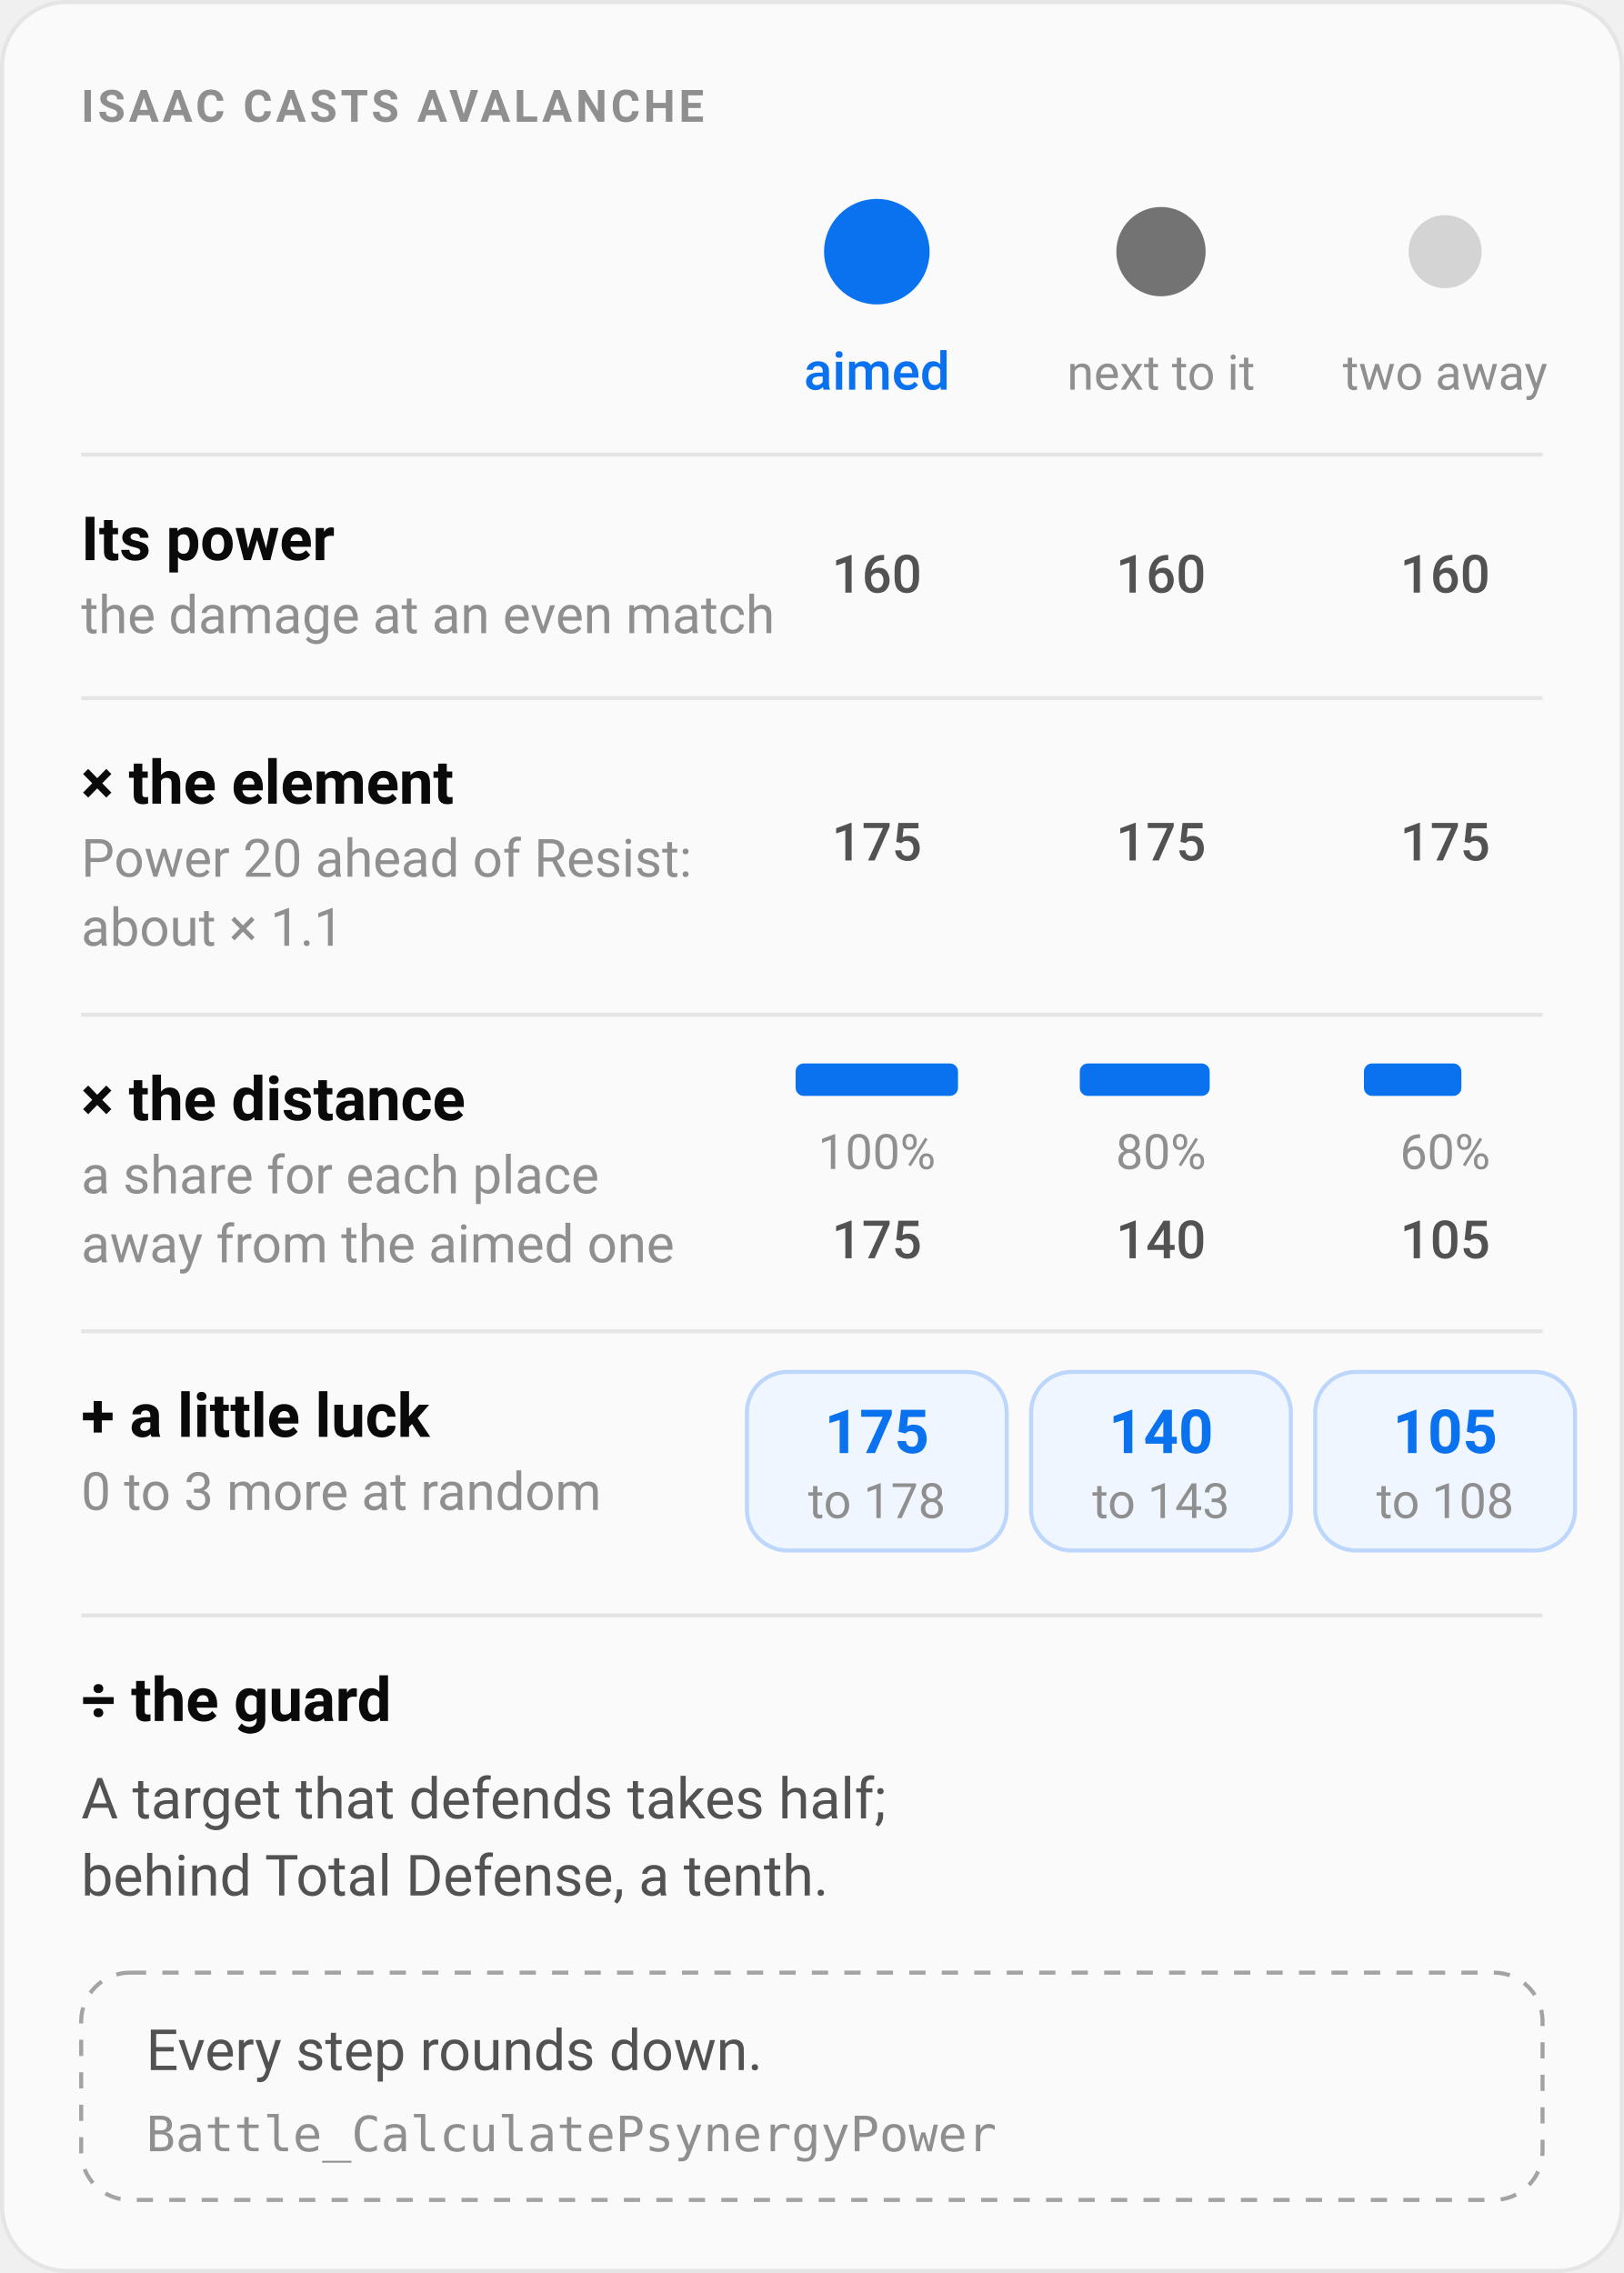
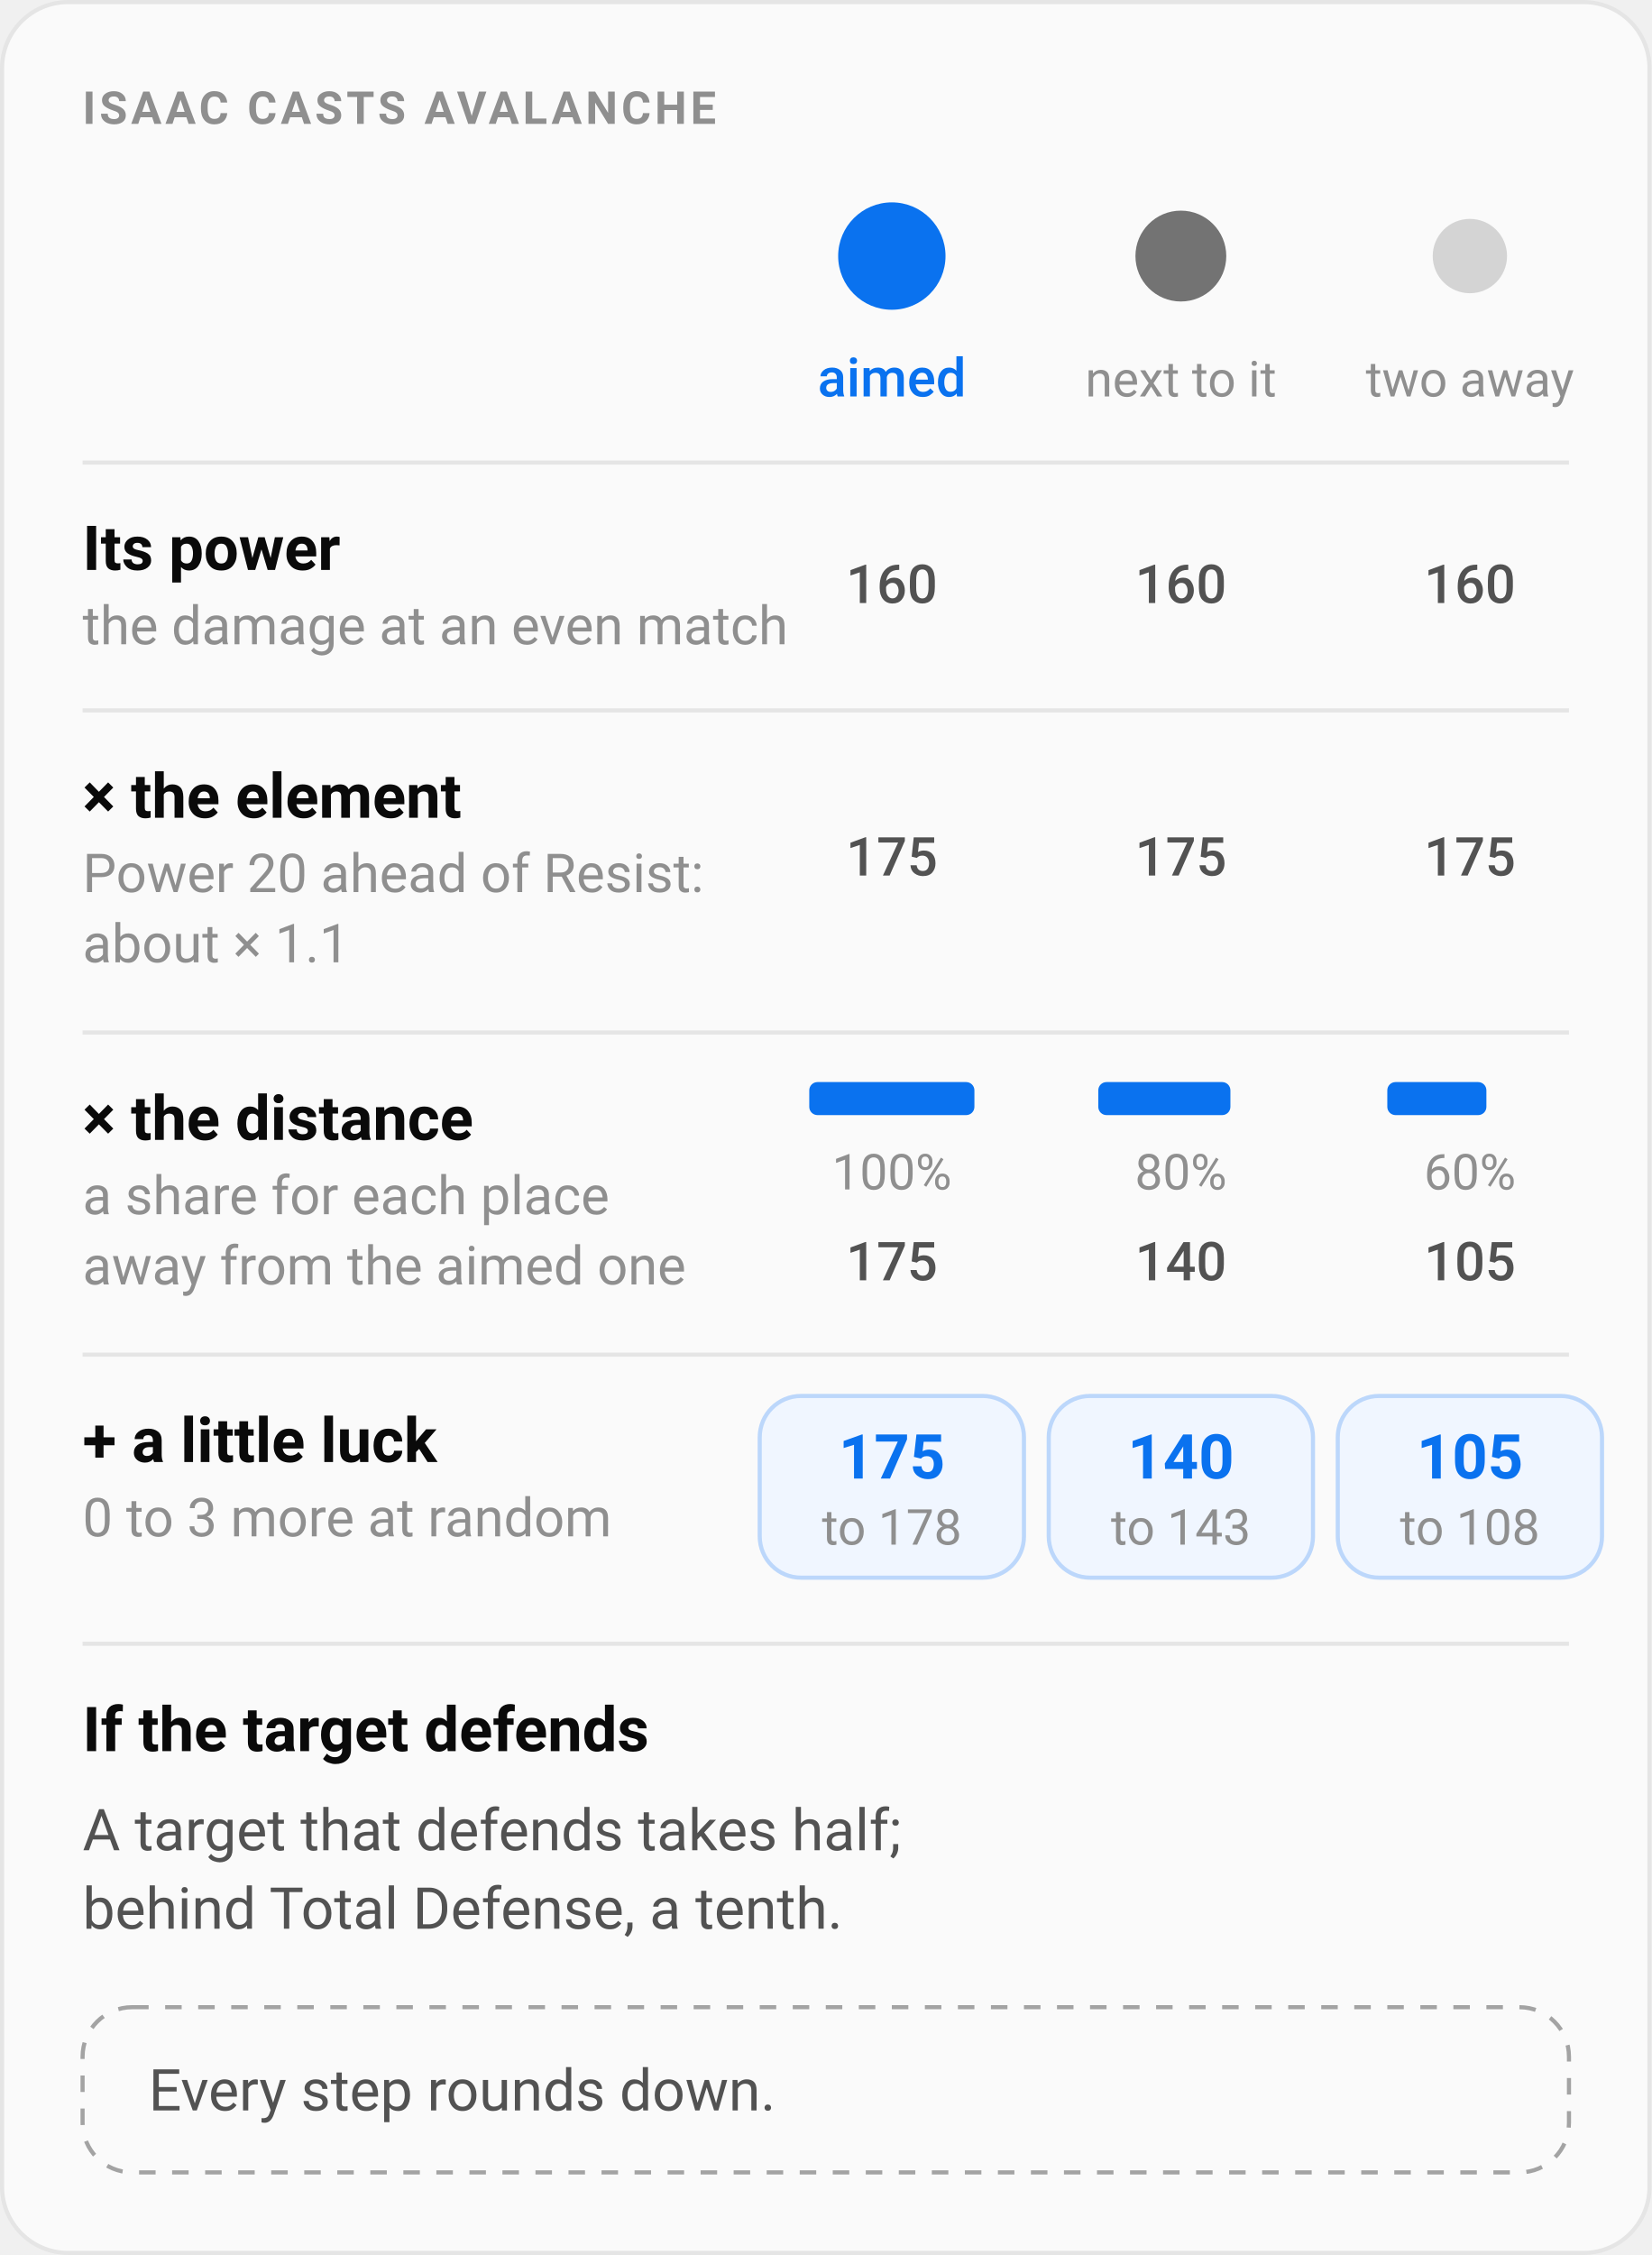
- <svg xmlns="http://www.w3.org/2000/svg" width="480" viewBox="0 0 400 560" role="img" aria-labelledby="title desc">
+ <svg xmlns="http://www.w3.org/2000/svg" width="480" viewBox="0 0 400 546" role="img" aria-labelledby="title desc">
  <style>
    .panel { fill: #fafafa; stroke: #e5e5e5; }
    .card { fill: #ffffff; stroke: #e5e5e5; }
    .card-accent { fill: #ffffff; stroke: #0a72ef; stroke-width: 1.5; }
    .card-exit { fill: #fafafa; stroke: #a3a3a3; stroke-dasharray: 4 4; }
    .chip { fill: #f0f6ff; stroke: #bcd7fb; }
    .chip-exit { fill: #fff3f0; stroke: #f6c3b7; }
    .chip-wait { fill: #f5f5f5; stroke: #d4d4d4; }
    .chip-ok { fill: #effaf2; stroke: #b4e3c2; }
    .h { fill: #0a0a0a; font: 600 15px ui-sans-serif, system-ui, -apple-system, "Segoe UI", Roboto, sans-serif; }
    .big { fill: #0a0a0a; font: 600 17px ui-sans-serif, system-ui, -apple-system, "Segoe UI", Roboto, sans-serif; }
    .p { fill: #525252; font: 400 14px ui-sans-serif, system-ui, -apple-system, "Segoe UI", Roboto, sans-serif; }
    .sub { fill: #8f8f8f; font: 400 13px ui-sans-serif, system-ui, -apple-system, "Segoe UI", Roboto, sans-serif; }
    .small { fill: #8f8f8f; font: 400 12px ui-sans-serif, system-ui, -apple-system, "Segoe UI", Roboto, sans-serif; }
    .k { fill: #0a72ef; font: 500 13px ui-sans-serif, system-ui, -apple-system, "Segoe UI", Roboto, sans-serif; }
    .kb { fill: #0a72ef; font: 600 15px ui-sans-serif, system-ui, -apple-system, "Segoe UI", Roboto, sans-serif; }
    .kx { fill: #c2410c; font: 500 13px ui-sans-serif, system-ui, -apple-system, "Segoe UI", Roboto, sans-serif; }
    .kw { fill: #525252; font: 500 13px ui-sans-serif, system-ui, -apple-system, "Segoe UI", Roboto, sans-serif; }
    .ko { fill: #15803d; font: 500 13px ui-sans-serif, system-ui, -apple-system, "Segoe UI", Roboto, sans-serif; }
    .code { fill: #8f8f8f; font: 400 12px ui-monospace, SFMono-Regular, Menlo, Consolas, monospace; }
    .eyebrow { fill: #8f8f8f; font: 600 11px ui-sans-serif, system-ui, -apple-system, "Segoe UI", Roboto, sans-serif; letter-spacing: 0.08em; }
    .label { fill: #737373; font: 400 13px ui-sans-serif, system-ui, -apple-system, "Segoe UI", Roboto, sans-serif; }
    .wire { fill: none; stroke: #a3a3a3; stroke-width: 1.5; }
    .wire-accent { fill: none; stroke: #0a72ef; stroke-width: 1.5; }
    .wire-dash { fill: none; stroke: #a3a3a3; stroke-width: 1.5; stroke-dasharray: 3 4; }
    .head { fill: #a3a3a3; }
    .head-accent { fill: #0a72ef; }
    .dot { fill: #0a72ef; }
    .bar { fill: #0a72ef; }
    .bar-soft { fill: #0a72ef; fill-opacity: 0.35; }
    .bar-muted { fill: #d4d4d4; }
    .bar-exit { fill: #ea580c; }
    .bar-ok { fill: #16a34a; }
    .rule { stroke: #e5e5e5; stroke-width: 1; fill: none; }
    .axis { stroke: #a3a3a3; stroke-width: 1; fill: none; }
    .line-accent { fill: none; stroke: #0a72ef; stroke-width: 3; stroke-linecap: round; stroke-linejoin: round; }
    .line-ok { fill: none; stroke: #16a34a; stroke-width: 3; stroke-linecap: round; stroke-linejoin: round; }
    .unit { fill: #0a72ef; }
    .foe { fill: #737373; }
    .foe-soft { fill: #d4d4d4; }
    @media (prefers-color-scheme: dark) {
      .panel { fill: #0a0a0a; stroke: #262626; }
      .card { fill: #111111; stroke: #2e2e2e; }
      .card-accent { fill: #111111; stroke: #3b8eff; }
      .card-exit { fill: #0a0a0a; stroke: #525252; }
      .chip { fill: #0d1a2e; stroke: #1e3a66; }
      .chip-exit { fill: #2a130c; stroke: #5c2a1a; }
      .chip-wait { fill: #1a1a1a; stroke: #333333; }
      .chip-ok { fill: #0c2214; stroke: #1d4d2c; }
      .h, .big { fill: #ededed; }
      .p, .kw { fill: #a1a1a1; }
      .sub, .small, .code, .eyebrow { fill: #7c7c7c; }
      .label { fill: #8f8f8f; }
      .k, .kb { fill: #66a6ff; }
      .kx { fill: #fb8b5e; }
      .ko { fill: #4ade80; }
      .wire, .wire-dash { stroke: #5c5c5c; }
      .wire-accent { stroke: #3b8eff; }
      .head { fill: #5c5c5c; }
      .head-accent, .dot, .bar, .unit { fill: #3b8eff; }
      .bar-soft { fill: #3b8eff; fill-opacity: 0.35; }
      .bar-muted, .foe-soft { fill: #333333; }
      .bar-exit { fill: #fb8b5e; }
      .bar-ok { fill: #22c55e; }
      .rule { stroke: #262626; }
      .axis { stroke: #5c5c5c; }
      .line-accent { stroke: #3b8eff; }
      .line-ok { stroke: #22c55e; }
      .foe { fill: #8f8f8f; }
    }
  </style>
-   <rect class="panel" x="0.5" y="0.5" width="399" height="559" rx="16" />
+   <rect class="panel" x="0.5" y="0.5" width="399" height="545" rx="16" />
  <text class="eyebrow" x="20" y="30">ISAAC CASTS AVALANCHE</text>
  <circle class="unit" cx="216" cy="62" r="13" />
  <circle class="foe" cx="286" cy="62" r="11" />
  <circle class="foe-soft" cx="356" cy="62" r="9" />
  <text class="k" x="216" y="96" text-anchor="middle">aimed</text>
  <text class="small" x="286" y="96" text-anchor="middle">next to it</text>
  <text class="small" x="356" y="96" text-anchor="middle">two away</text>
  <path class="rule" d="M 20 112 H 380" />
  <text class="h" x="20" y="138">Its power</text>
  <text class="sub" x="20" y="156">the damage at an even match</text>
  <text class="kw" x="216" y="146" text-anchor="middle">160</text>
  <text class="kw" x="286" y="146" text-anchor="middle">160</text>
  <text class="kw" x="356" y="146" text-anchor="middle">160</text>
  <path class="rule" d="M 20 172 H 380" />
  <text class="h" x="20" y="198">× the element</text>
  <text class="sub" x="20" y="216">Power 20 ahead of Resist:</text>
  <text class="sub" x="20" y="233">about × 1.1</text>
  <text class="kw" x="216" y="212" text-anchor="middle">175</text>
  <text class="kw" x="286" y="212" text-anchor="middle">175</text>
  <text class="kw" x="356" y="212" text-anchor="middle">175</text>
  <path class="rule" d="M 20 250 H 380" />
  <text class="h" x="20" y="276">× the distance</text>
  <text class="sub" x="20" y="294">a share for each place</text>
  <text class="sub" x="20" y="311">away from the aimed one</text>
  <rect class="bar" x="196" y="262" width="40" height="8" rx="2" />
  <rect class="bar" x="266" y="262" width="32" height="8" rx="2" />
  <rect class="bar" x="336" y="262" width="24" height="8" rx="2" />
  <text class="small" x="216" y="288" text-anchor="middle">100%</text>
  <text class="small" x="286" y="288" text-anchor="middle">80%</text>
  <text class="small" x="356" y="288" text-anchor="middle">60%</text>
  <text class="kw" x="216" y="310" text-anchor="middle">175</text>
  <text class="kw" x="286" y="310" text-anchor="middle">140</text>
  <text class="kw" x="356" y="310" text-anchor="middle">105</text>
  <path class="rule" d="M 20 328 H 380" />
  <text class="h" x="20" y="354">+ a little luck</text>
  <text class="sub" x="20" y="372">0 to 3 more at random</text>
  <rect class="chip" x="184" y="338" width="64" height="44" rx="10" />
  <rect class="chip" x="254" y="338" width="64" height="44" rx="10" />
  <rect class="chip" x="324" y="338" width="64" height="44" rx="10" />
  <text class="kb" x="216" y="358" text-anchor="middle">175</text>
  <text class="small" x="216" y="374" text-anchor="middle">to 178</text>
  <text class="kb" x="286" y="358" text-anchor="middle">140</text>
  <text class="small" x="286" y="374" text-anchor="middle">to 143</text>
  <text class="kb" x="356" y="358" text-anchor="middle">105</text>
  <text class="small" x="356" y="374" text-anchor="middle">to 108</text>
  <path class="rule" d="M 20 398 H 380" />
-   <text class="h" x="20" y="424">÷ the guard</text>
+   <text class="h" x="20" y="424">If the target defends</text>
  <text class="p" x="20" y="448">A target that defends takes half;</text>
  <text class="p" x="20" y="467">behind Total Defense, a tenth.</text>
-   <rect class="card-exit" x="20" y="486" width="360" height="56" rx="12" />
-   <text class="p" x="36" y="510">Every step rounds down.</text>
-   <text class="code" x="36" y="530">Battle_CalculatePsynergyPower</text>
+   <rect class="card-exit" x="20" y="486" width="360" height="40" rx="12" />
+   <text class="p" x="36" y="511">Every step rounds down.</text>
</svg>
